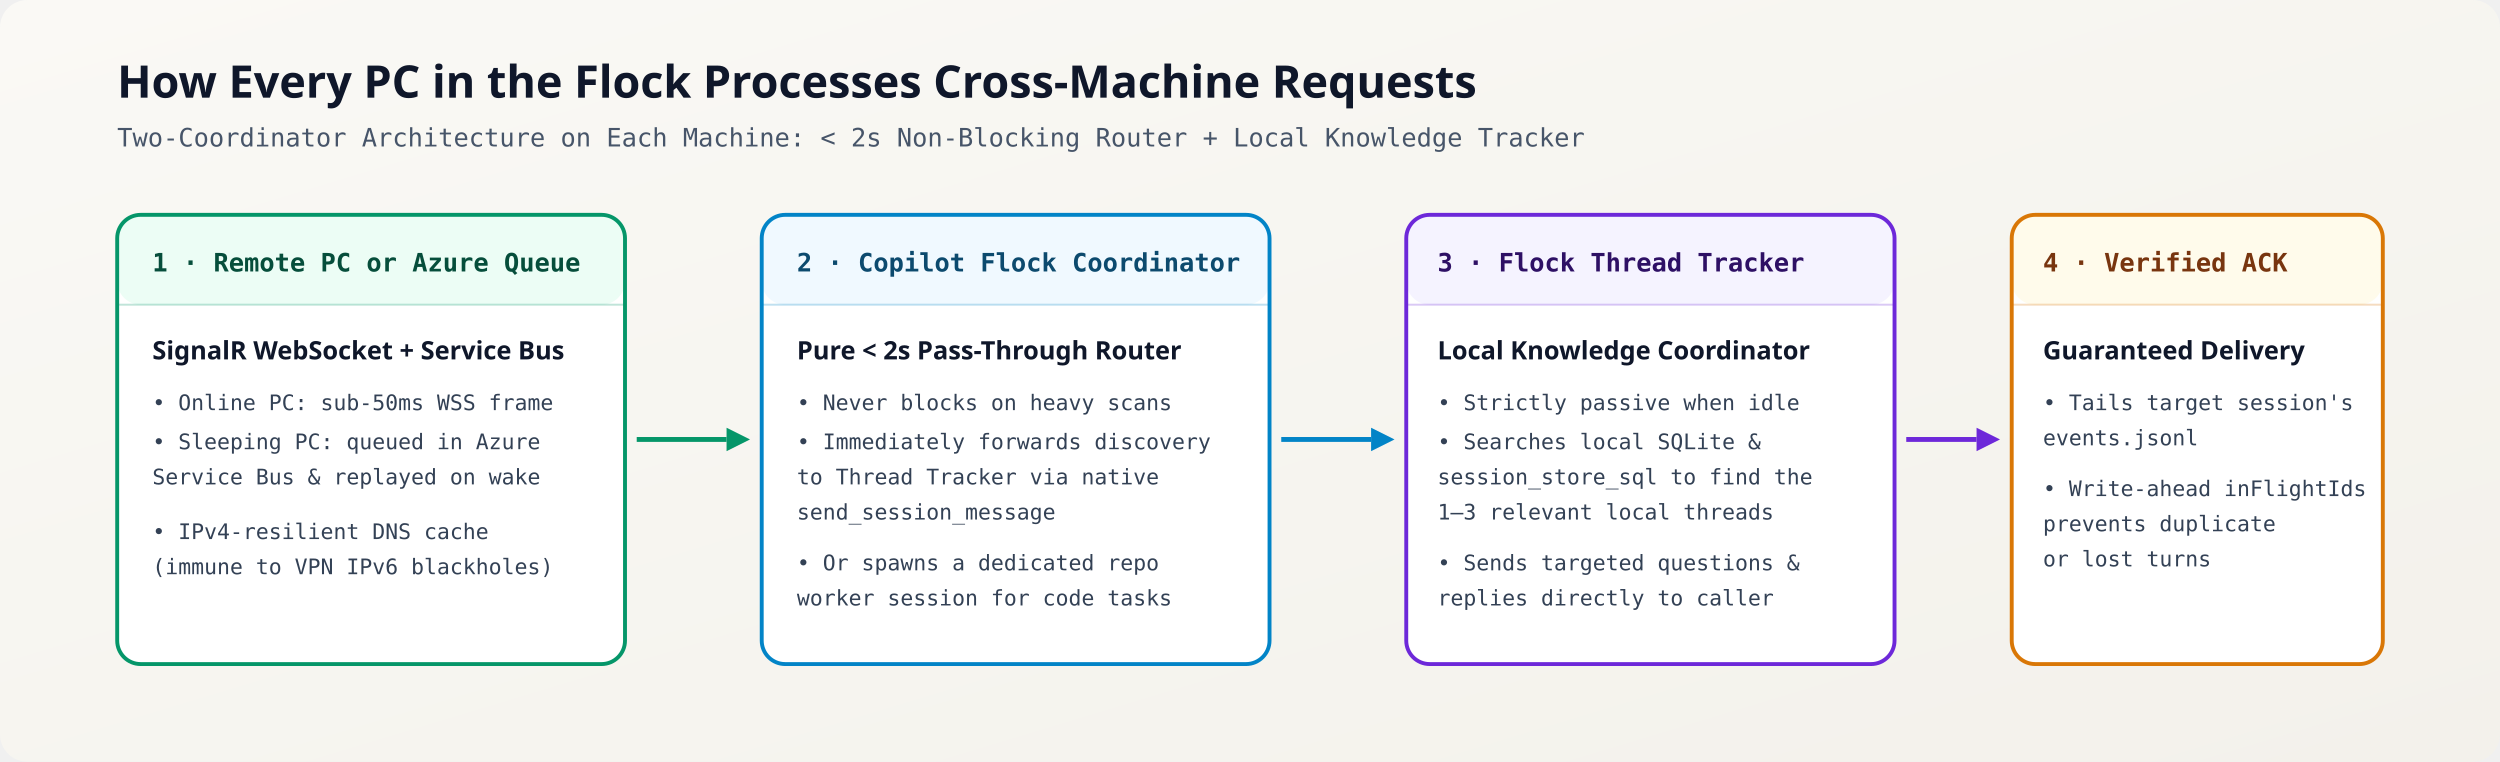
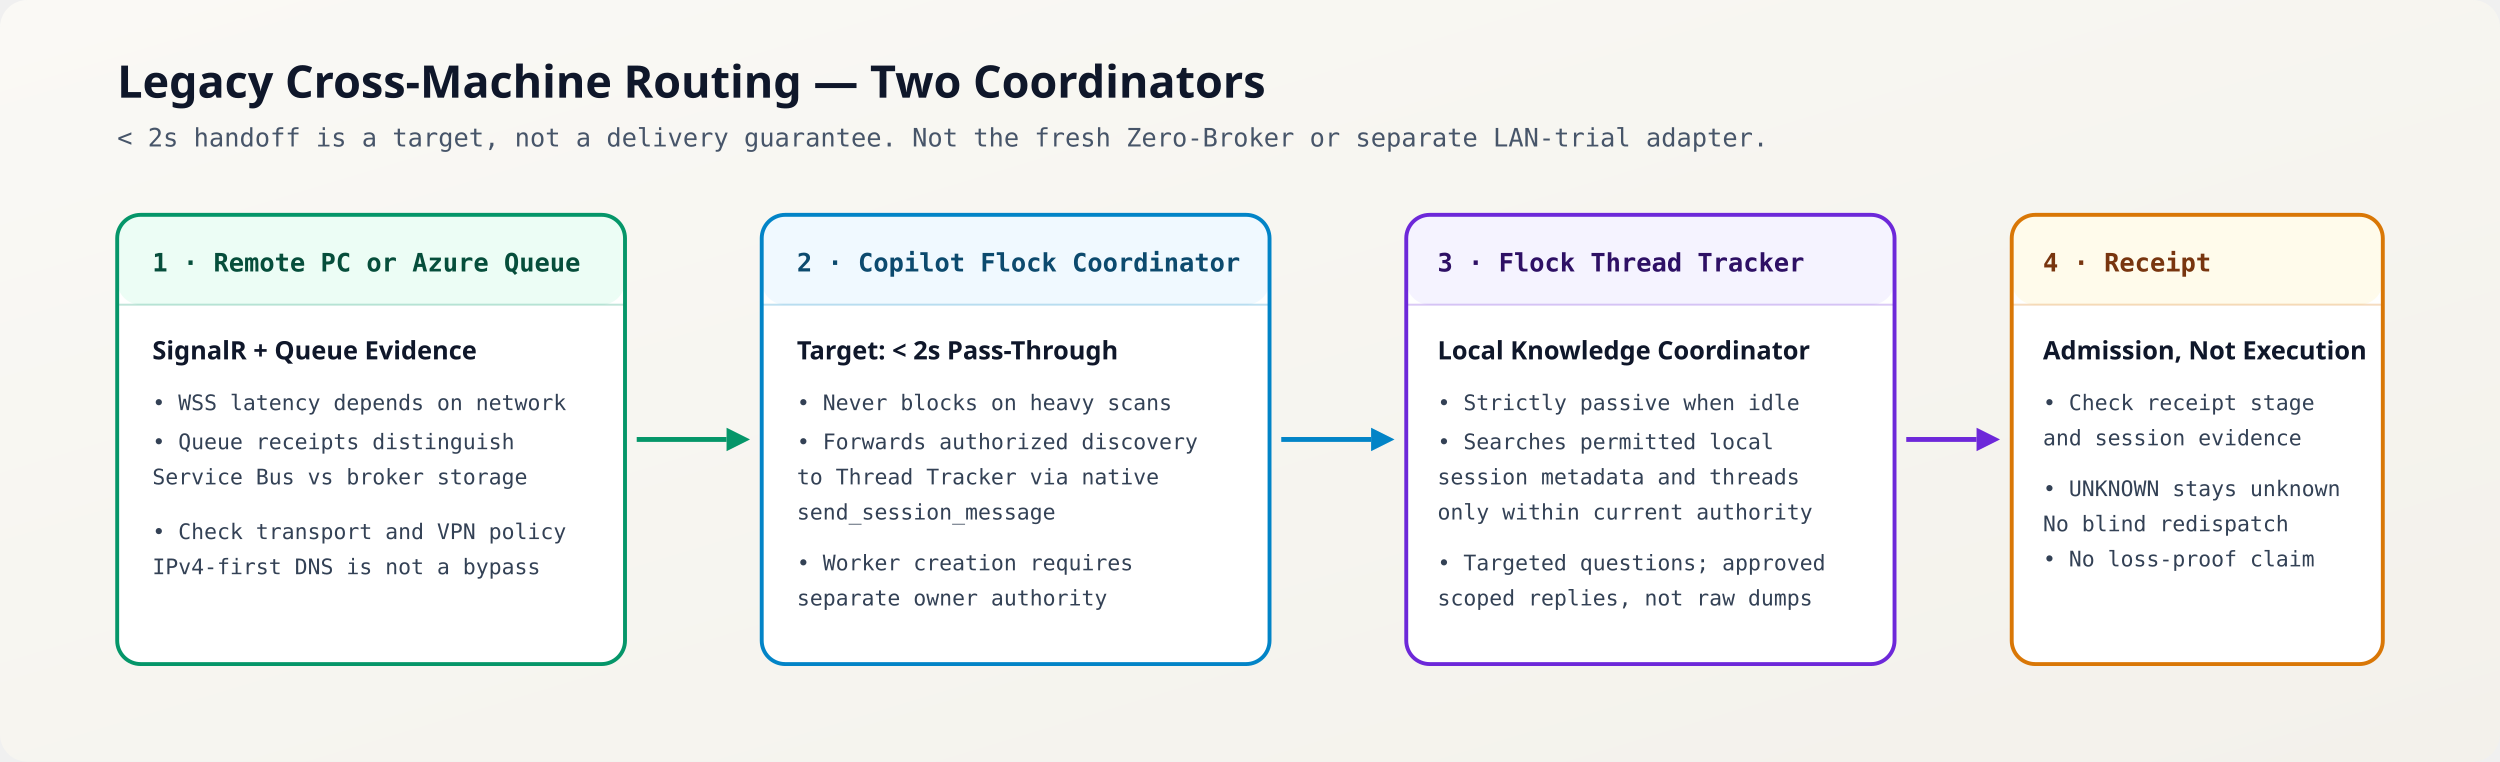
<svg xmlns="http://www.w3.org/2000/svg" viewBox="0 0 1280 390" width="1280" height="390">
  <defs>
    <linearGradient id="bgCoord" x1="0" y1="0" x2="1" y2="1">
      <stop offset="0%" stop-color="#faf9f5" />
      <stop offset="100%" stop-color="#f3f1eb" />
    </linearGradient>
  </defs>
  <rect width="1280" height="390" fill="url(#bgCoord)" rx="14" />
-   <text x="60" y="50" fill="#0f172a" font-family="Segoe UI, system-ui, sans-serif" font-size="23" font-weight="700">How Every PC in the Flock Processes Cross-Machine Requests</text>
-   <text x="60" y="75" fill="#475569" font-family="Consolas, monospace" font-size="13">Two-Coordinator Architecture on Each Machine: &lt; 2s Non-Blocking Router + Local Knowledge Tracker</text>
+   <text x="60" y="50" fill="#0f172a" font-family="Segoe UI, system-ui, sans-serif" font-size="23" font-weight="700">Legacy Cross-Machine Routing — Two Coordinators</text>
+   <text x="60" y="75" fill="#475569" font-family="Consolas, monospace" font-size="13">&lt; 2s handoff is a target, not a delivery guarantee. Not the fresh Zero-Broker or separate LAN-trial adapter.</text>
  <g transform="translate(60, 110)">
    <rect width="260" height="230" rx="12" fill="#ffffff" />
    <rect width="260" height="46" rx="12" fill="#ecfdf5" />
    <line x1="0" y1="46" x2="260" y2="46" stroke="#059669" stroke-opacity="0.25" />
    <rect width="260" height="230" rx="12" fill="none" stroke="#059669" stroke-width="2" />
    <text x="18" y="29" fill="#064e3b" font-family="Consolas, monospace" font-size="13" font-weight="700">1 · Remote PC or Azure Queue</text>
-     <text x="18" y="74" fill="#0f172a" font-family="Segoe UI, system-ui, sans-serif" font-size="13" font-weight="600">SignalR WebSocket + Service Bus</text>
-     <text x="18" y="100" fill="#334155" font-family="Consolas, monospace" font-size="11">• Online PC: sub-50ms WSS frame</text>
-     <text x="18" y="120" fill="#334155" font-family="Consolas, monospace" font-size="11">• Sleeping PC: queued in Azure</text>
-     <text x="18" y="138" fill="#334155" font-family="Consolas, monospace" font-size="11">  Service Bus &amp; replayed on wake</text>
-     <text x="18" y="166" fill="#334155" font-family="Consolas, monospace" font-size="11">• IPv4-resilient DNS cache</text>
-     <text x="18" y="184" fill="#334155" font-family="Consolas, monospace" font-size="11">  (immune to VPN IPv6 blackholes)</text>
+     <text x="18" y="74" fill="#0f172a" font-family="Segoe UI, system-ui, sans-serif" font-size="13" font-weight="600">SignalR + Queue Evidence</text>
+     <text x="18" y="100" fill="#334155" font-family="Consolas, monospace" font-size="11">• WSS latency depends on network</text>
+     <text x="18" y="120" fill="#334155" font-family="Consolas, monospace" font-size="11">• Queue receipts distinguish</text>
+     <text x="18" y="138" fill="#334155" font-family="Consolas, monospace" font-size="11">  Service Bus vs broker storage</text>
+     <text x="18" y="166" fill="#334155" font-family="Consolas, monospace" font-size="11">• Check transport and VPN policy</text>
+     <text x="18" y="184" fill="#334155" font-family="Consolas, monospace" font-size="11">  IPv4-first DNS is not a bypass</text>
  </g>
  <path d="M 326 225 L 372 225" stroke="#059669" stroke-width="2.5" />
  <polygon points="372,219 384,225 372,231" fill="#059669" />
  <g transform="translate(390, 110)">
    <rect width="260" height="230" rx="12" fill="#ffffff" />
    <rect width="260" height="46" rx="12" fill="#f0f9ff" />
    <line x1="0" y1="46" x2="260" y2="46" stroke="#0284c7" stroke-opacity="0.25" />
    <rect width="260" height="230" rx="12" fill="none" stroke="#0284c7" stroke-width="2" />
    <text x="18" y="29" fill="#0c4a6e" font-family="Consolas, monospace" font-size="13" font-weight="700">2 · Copilot Flock Coordinator</text>
-     <text x="18" y="74" fill="#0f172a" font-family="Segoe UI, system-ui, sans-serif" font-size="13" font-weight="600">Pure &lt; 2s Pass-Through Router</text>
+     <text x="18" y="74" fill="#0f172a" font-family="Segoe UI, system-ui, sans-serif" font-size="13" font-weight="600">Target: &lt; 2s Pass-Through</text>
    <text x="18" y="100" fill="#334155" font-family="Consolas, monospace" font-size="11">• Never blocks on heavy scans</text>
-     <text x="18" y="120" fill="#334155" font-family="Consolas, monospace" font-size="11">• Immediately forwards discovery</text>
+     <text x="18" y="120" fill="#334155" font-family="Consolas, monospace" font-size="11">• Forwards authorized discovery</text>
    <text x="18" y="138" fill="#334155" font-family="Consolas, monospace" font-size="11">  to Thread Tracker via native</text>
    <text x="18" y="156" fill="#334155" font-family="Consolas, monospace" font-size="11">  send_session_message</text>
-     <text x="18" y="182" fill="#334155" font-family="Consolas, monospace" font-size="11">• Or spawns a dedicated repo</text>
-     <text x="18" y="200" fill="#334155" font-family="Consolas, monospace" font-size="11">  worker session for code tasks</text>
+     <text x="18" y="182" fill="#334155" font-family="Consolas, monospace" font-size="11">• Worker creation requires</text>
+     <text x="18" y="200" fill="#334155" font-family="Consolas, monospace" font-size="11">  separate owner authority</text>
  </g>
  <path d="M 656 225 L 702 225" stroke="#0284c7" stroke-width="2.5" />
  <polygon points="702,219 714,225 702,231" fill="#0284c7" />
  <g transform="translate(720, 110)">
    <rect width="250" height="230" rx="12" fill="#ffffff" />
    <rect width="250" height="46" rx="12" fill="#f5f3ff" />
    <line x1="0" y1="46" x2="250" y2="46" stroke="#6d28d9" stroke-opacity="0.25" />
    <rect width="250" height="230" rx="12" fill="none" stroke="#6d28d9" stroke-width="2" />
    <text x="16" y="29" fill="#2e1065" font-family="Consolas, monospace" font-size="13" font-weight="700">3 · Flock Thread Tracker</text>
    <text x="16" y="74" fill="#0f172a" font-family="Segoe UI, system-ui, sans-serif" font-size="13" font-weight="600">Local Knowledge Coordinator</text>
    <text x="16" y="100" fill="#334155" font-family="Consolas, monospace" font-size="11">• Strictly passive when idle</text>
-     <text x="16" y="120" fill="#334155" font-family="Consolas, monospace" font-size="11">• Searches local SQLite &amp;</text>
-     <text x="16" y="138" fill="#334155" font-family="Consolas, monospace" font-size="11">  session_store_sql to find the</text>
-     <text x="16" y="156" fill="#334155" font-family="Consolas, monospace" font-size="11">  1–3 relevant local threads</text>
-     <text x="16" y="182" fill="#334155" font-family="Consolas, monospace" font-size="11">• Sends targeted questions &amp;</text>
-     <text x="16" y="200" fill="#334155" font-family="Consolas, monospace" font-size="11">  replies directly to caller</text>
+     <text x="16" y="120" fill="#334155" font-family="Consolas, monospace" font-size="11">• Searches permitted local</text>
+     <text x="16" y="138" fill="#334155" font-family="Consolas, monospace" font-size="11">  session metadata and threads</text>
+     <text x="16" y="156" fill="#334155" font-family="Consolas, monospace" font-size="11">  only within current authority</text>
+     <text x="16" y="182" fill="#334155" font-family="Consolas, monospace" font-size="11">• Targeted questions; approved</text>
+     <text x="16" y="200" fill="#334155" font-family="Consolas, monospace" font-size="11">  scoped replies, not raw dumps</text>
  </g>
  <path d="M 976 225 L 1012 225" stroke="#6d28d9" stroke-width="2.5" />
  <polygon points="1012,219 1024,225 1012,231" fill="#6d28d9" />
  <g transform="translate(1030, 110)">
    <rect width="190" height="230" rx="12" fill="#ffffff" />
    <rect width="190" height="46" rx="12" fill="#fffbeb" />
    <line x1="0" y1="46" x2="190" y2="46" stroke="#d97706" stroke-opacity="0.25" />
    <rect width="190" height="230" rx="12" fill="none" stroke="#d97706" stroke-width="2" />
-     <text x="16" y="29" fill="#78350f" font-family="Consolas, monospace" font-size="13" font-weight="700">4 · Verified ACK</text>
-     <text x="16" y="74" fill="#0f172a" font-family="Segoe UI, system-ui, sans-serif" font-size="13" font-weight="600">Guaranteed Delivery</text>
-     <text x="16" y="100" fill="#334155" font-family="Consolas, monospace" font-size="11">• Tails target session's</text>
-     <text x="16" y="118" fill="#334155" font-family="Consolas, monospace" font-size="11">  events.jsonl</text>
-     <text x="16" y="144" fill="#334155" font-family="Consolas, monospace" font-size="11">• Write-ahead inFlightIds</text>
-     <text x="16" y="162" fill="#334155" font-family="Consolas, monospace" font-size="11">  prevents duplicate</text>
-     <text x="16" y="180" fill="#334155" font-family="Consolas, monospace" font-size="11">  or lost turns</text>
+     <text x="16" y="29" fill="#78350f" font-family="Consolas, monospace" font-size="13" font-weight="700">4 · Receipt</text>
+     <text x="16" y="74" fill="#0f172a" font-family="Segoe UI, system-ui, sans-serif" font-size="13" font-weight="600">Admission, Not Execution</text>
+     <text x="16" y="100" fill="#334155" font-family="Consolas, monospace" font-size="11">• Check receipt stage</text>
+     <text x="16" y="118" fill="#334155" font-family="Consolas, monospace" font-size="11">  and session evidence</text>
+     <text x="16" y="144" fill="#334155" font-family="Consolas, monospace" font-size="11">• UNKNOWN stays unknown</text>
+     <text x="16" y="162" fill="#334155" font-family="Consolas, monospace" font-size="11">  No blind redispatch</text>
+     <text x="16" y="180" fill="#334155" font-family="Consolas, monospace" font-size="11">• No loss-proof claim</text>
  </g>
</svg>
